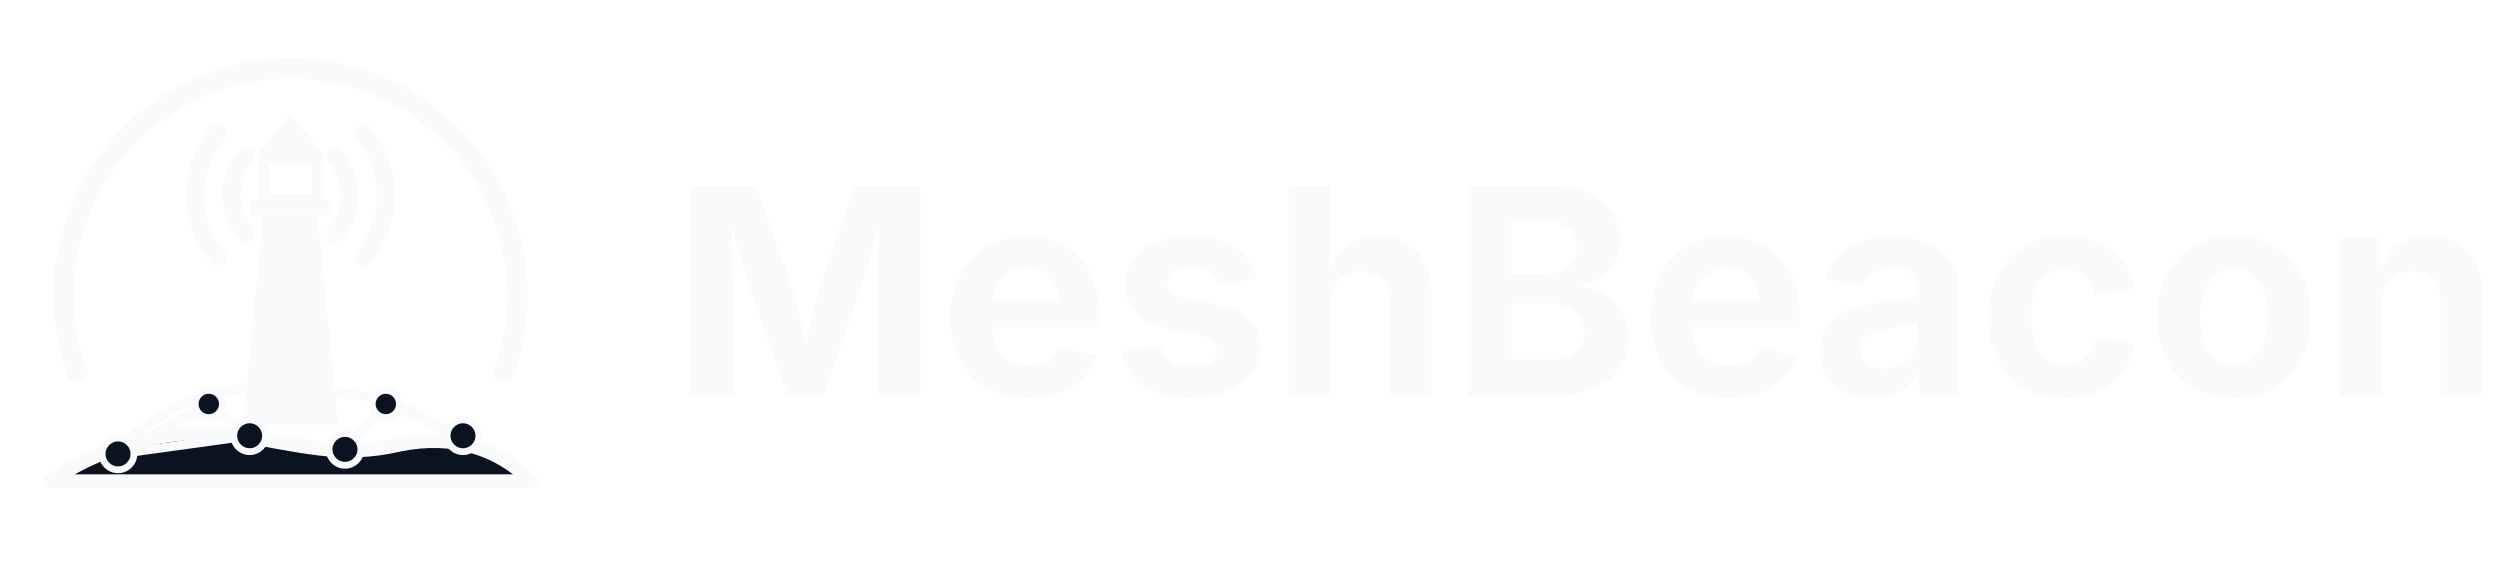
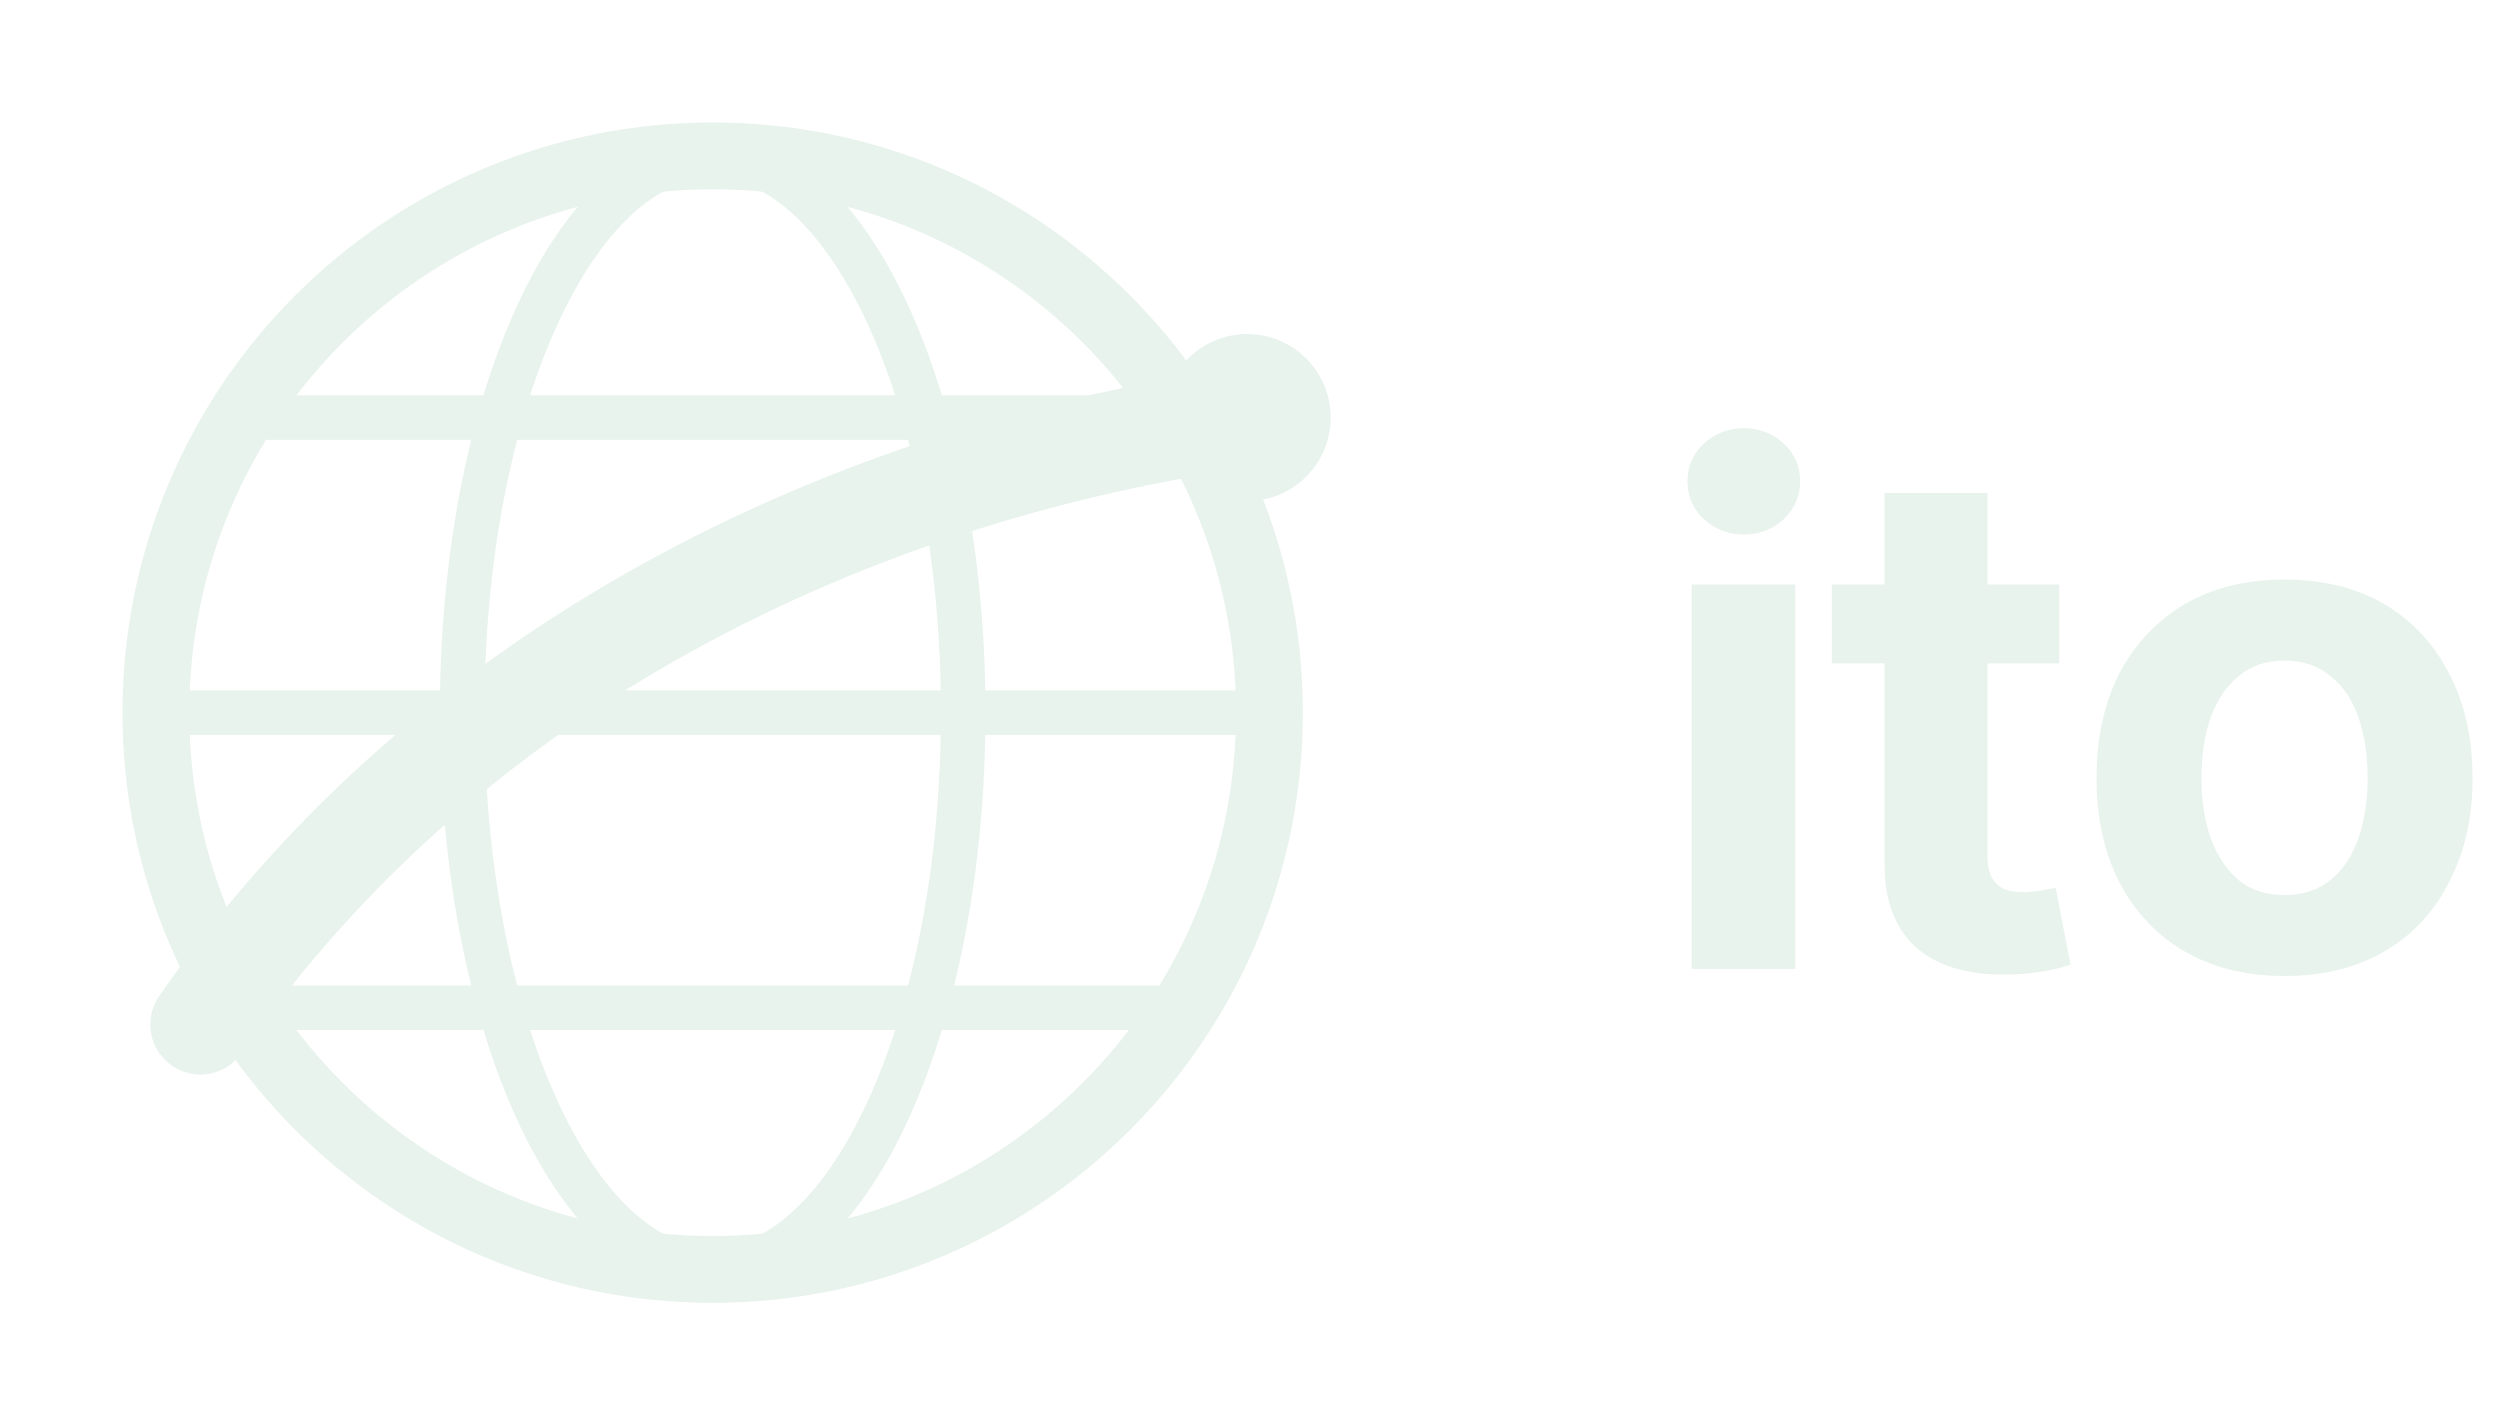
- <svg xmlns="http://www.w3.org/2000/svg" viewBox="0 0 1101.55 256" width="1101.55" height="256" role="img">
-   <style>.ring{fill:none;stroke:#F8FAFC;stroke-width:9;stroke-linecap:round}.wave{fill:none;stroke:#F8FAFC;stroke-width:8;stroke-linecap:round}.tower{fill:#F8FAFC}.lamp{fill:none;stroke:#F8FAFC;stroke-width:5}.hillback{fill:none;stroke:#F8FAFC;stroke-width:4;stroke-linejoin:round}.hill{fill:#0B1220;stroke:#F8FAFC;stroke-width:6;stroke-linejoin:round}.link{fill:none;stroke:#F8FAFC;stroke-width:4;stroke-linecap:round;stroke-linejoin:round}.node{fill:#0B1220;stroke:#F8FAFC;stroke-width:3}.mesh{fill:#F8FAFC}.beacon{fill:#F8FAFC}</style>
+ <svg xmlns="http://www.w3.org/2000/svg" viewBox="0 0 449.017 256" width="449.017" height="256" role="img">
+   <style>.globe{fill:none;stroke:#E8F3ED;stroke-width:12}.grid{fill:none;stroke:#E8F3ED;stroke-width:8;stroke-linecap:round}.thread{fill:none;stroke:#E8F3ED;stroke-width:18;stroke-linecap:round}.node{fill:#E8F3ED}.word{fill:#E8F3ED}</style>
  <g>
-     <path class="ring" d="M34 164.2A100 100 0 1 1 222 164.2" />
-     <path class="wave" d="M147.9 69.3A26 26 0 0 1 147.9 102.7M108.1 102.7A26 26 0 0 1 108.1 69.3" />
-     <path class="wave" d="M160.2 59A42 42 0 0 1 160.2 113M95.8 113A42 42 0 0 1 95.8 59" />
-     <path class="hillback" d="M44 206C70 178 96 168 124 172c28 4 52-6 88 34z" />
-     <path class="tower" d="M128 50l16 20h-32z" />
-     <rect class="lamp" x="116" y="70" width="24" height="18" rx="2" />
-     <rect class="tower" x="110" y="88" width="36" height="7" rx="2" />
-     <path class="tower" d="M116 95h24l9 92h-42z" />
-     <path class="hill" d="M22 212c28-18 56-24 84-20 26 4 44 10 70 4 24-5 44 2 58 16z" />
-     <path class="link" d="M52 200L92 178l18 14 42 6 18-20 34 14M52 200l58-8M152 198l52-6" />
-     <circle class="node" cx="52" cy="200" r="7" />
-     <circle class="node" cx="92" cy="178" r="6" />
-     <circle class="node" cx="110" cy="192" r="7" />
-     <circle class="node" cx="152" cy="198" r="7" />
-     <circle class="node" cx="170" cy="178" r="6" />
-     <circle class="node" cx="204" cy="192" r="7" />
+     <circle class="globe" cx="128" cy="128" r="100" />
+     <path class="grid" d="M128 28a45 100 0 0 1 0 200a45 100 0 0 1 0-200z" />
+     <path class="grid" d="M28 128h200M44 75h168M44 181h168" />
+     <path class="thread" d="M36 184c50-72 129-101 188-109" />
+     <circle class="node" cx="224" cy="75" r="15" />
  </g>
  <g transform="translate(296 51.49) scale(1.2646)">
-     <path class="mesh" d="M6.6 96.9V24.1H29.4L41.3 57.5Q42 59.9 42.9 63.6Q43.9 67.3 44.9 71.6Q45.8 75.9 46.7 79.9Q47.6 84 48.1 87H45.2Q45.8 84 46.6 80Q47.5 76 48.4 71.7Q49.4 67.4 50.4 63.6Q51.3 59.9 52.1 57.5L63.7 24.1H86.6V96.9H71.6V62.6Q71.6 60.2 71.7 56.6Q71.8 53.1 71.9 49Q72 44.8 72.1 40.6Q72.2 36.5 72.3 32.8H73.2Q72.3 36.8 71.1 41.1Q70 45.5 68.9 49.5Q67.7 53.6 66.7 57Q65.7 60.4 64.9 62.6L52.9 96.9H40.3L28.1 62.6Q27.3 60.4 26.3 57Q25.3 53.7 24.1 49.6Q23 45.6 21.8 41.2Q20.7 36.9 19.6 32.8H20.8Q20.8 36.3 20.9 40.4Q21 44.6 21.1 48.8Q21.2 52.9 21.3 56.5Q21.4 60.1 21.4 62.6V96.9ZM124.1 97.9Q115.7 97.9 109.7 94.5Q103.6 91.1 100.4 84.8Q97.1 78.5 97.1 69.9Q97.1 61.4 100.3 55.1Q103.6 48.7 109.5 45.2Q115.4 41.6 123.3 41.6Q128.7 41.6 133.3 43.3Q138 45 141.5 48.5Q145 51.9 147 57.1Q149 62.3 149 69.3V73.4H103.1V64.2H141.8L135 66.7Q135 62.4 133.7 59.3Q132.4 56.1 129.8 54.4Q127.2 52.6 123.5 52.6Q119.7 52.6 117 54.4Q114.4 56.2 113 59.2Q111.6 62.2 111.6 66V72.5Q111.6 77.2 113.2 80.5Q114.8 83.7 117.7 85.3Q120.5 86.9 124.3 86.9Q126.9 86.9 129 86.2Q131.1 85.4 132.6 84Q134.1 82.6 134.9 80.5L148.1 83Q146.8 87.5 143.6 90.8Q140.3 94.2 135.4 96.1Q130.5 97.9 124.1 97.9ZM180.7 97.9Q174.1 97.9 169 96.1Q163.9 94.2 160.7 90.6Q157.5 87 156.5 81.9L170.2 79.6Q171.2 83.4 173.9 85.3Q176.6 87.2 181.1 87.2Q185.3 87.2 187.7 85.6Q190.1 84 190.1 81.6Q190.1 79.4 188.4 78.1Q186.7 76.7 183.1 76L173.7 74Q165.8 72.4 161.9 68.5Q158 64.6 158 58.5Q158 53.3 160.8 49.5Q163.7 45.7 168.8 43.7Q174 41.6 180.9 41.6Q187.4 41.6 192.1 43.4Q196.8 45.2 199.8 48.4Q202.7 51.7 203.7 56.2L190.7 58.4Q189.8 55.7 187.5 53.9Q185.1 52.1 181.1 52.1Q177.5 52.1 175 53.6Q172.6 55.1 172.6 57.7Q172.6 59.7 174.2 61.1Q175.8 62.5 179.6 63.3L189.5 65.3Q197.4 66.9 201.2 70.5Q205.1 74.2 205.1 80Q205.1 85.4 202 89.4Q198.8 93.5 193.3 95.7Q187.8 97.9 180.7 97.9ZM229.6 65.3V96.9H215V24.1H229.3V55.9H228.2Q230.3 49.1 234.7 45.3Q239.1 41.6 246 41.6Q251.7 41.6 255.9 44.1Q260.1 46.5 262.5 51.1Q264.8 55.8 264.8 62.2V96.9H250.1V64.7Q250.1 59.6 247.5 56.7Q244.9 53.9 240.2 53.9Q237.2 53.9 234.7 55.2Q232.3 56.5 231 59.1Q229.6 61.6 229.6 65.3Z" />
-     <path class="beacon" transform="translate(271.0 0)" d="M6.6 96.9V24.1H35.4Q43.5 24.1 48.8 26.5Q54.2 29 56.8 33.2Q59.5 37.4 59.5 42.8Q59.5 47.1 57.8 50.3Q56.1 53.5 53.1 55.5Q50.1 57.6 46.4 58.4V59.2Q50.5 59.3 54.1 61.5Q57.8 63.7 60 67.6Q62.3 71.4 62.3 76.8Q62.3 82.6 59.5 87.1Q56.6 91.7 51.1 94.3Q45.6 96.9 37.3 96.9ZM21.5 84.6H34.4Q40.9 84.6 43.9 82.1Q47 79.5 47 75.4Q47 72.3 45.5 69.9Q44 67.6 41.3 66.2Q38.5 64.9 34.8 64.9H21.5ZM21.5 54.7H33.3Q36.4 54.7 39 53.5Q41.5 52.4 42.9 50.3Q44.4 48.1 44.4 45.2Q44.4 41.3 41.6 38.8Q38.8 36.3 33.5 36.3H21.5ZM97.1 97.9Q88.7 97.9 82.7 94.5Q76.6 91.1 73.4 84.8Q70.1 78.5 70.1 69.9Q70.1 61.4 73.3 55.1Q76.6 48.7 82.5 45.2Q88.4 41.6 96.3 41.6Q101.7 41.6 106.3 43.3Q111 45 114.5 48.5Q118 51.9 120 57.1Q122 62.3 122 69.3V73.4H76.1V64.2H114.8L108 66.7Q108 62.4 106.7 59.3Q105.4 56.1 102.8 54.4Q100.2 52.6 96.5 52.6Q92.7 52.6 90 54.4Q87.4 56.2 86 59.2Q84.6 62.2 84.6 66V72.5Q84.6 77.2 86.2 80.5Q87.8 83.7 90.6 85.3Q93.5 86.9 97.3 86.9Q99.9 86.9 102 86.2Q104.1 85.4 105.6 84Q107.1 82.6 107.9 80.5L121.1 83Q119.8 87.5 116.6 90.8Q113.3 94.2 108.4 96.1Q103.5 97.9 97.1 97.9ZM147.2 97.9Q142 97.9 137.9 96.1Q133.8 94.3 131.4 90.6Q129.1 87 129.1 81.6Q129.1 77.1 130.7 74Q132.4 70.9 135.3 69Q138.2 67.2 141.9 66.2Q145.6 65.2 149.7 64.8Q154.4 64.4 157.3 63.9Q160.2 63.5 161.5 62.6Q162.9 61.7 162.9 60V59.7Q162.9 57.4 161.9 55.8Q160.9 54.2 159 53.3Q157.1 52.4 154.3 52.4Q151.5 52.4 149.4 53.3Q147.3 54.2 146 55.6Q144.7 57 144 58.7L130.6 56.5Q132 51.8 135.3 48.4Q138.6 45.1 143.4 43.4Q148.3 41.6 154.4 41.6Q158.8 41.6 162.9 42.7Q167.1 43.7 170.4 45.9Q173.7 48.1 175.6 51.6Q177.5 55.2 177.5 60.1V96.9H163.7V89.3H163.2Q161.9 91.8 159.7 93.8Q157.5 95.7 154.4 96.8Q151.3 97.9 147.2 97.9ZM151.4 87.6Q154.8 87.6 157.4 86.3Q160.1 84.9 161.5 82.6Q163 80.2 163 77.3V71.4Q162.4 71.9 161 72.3Q159.7 72.7 158.1 73Q156.5 73.3 154.9 73.5Q153.4 73.8 152.1 73.9Q149.5 74.3 147.4 75.2Q145.4 76.1 144.2 77.5Q143.1 79 143.1 81.2Q143.1 83.3 144.2 84.7Q145.3 86.2 147.1 86.9Q149 87.6 151.4 87.6ZM214.5 97.9Q206.2 97.9 200.2 94.4Q194.2 90.9 191 84.5Q187.7 78.2 187.7 69.8Q187.7 61.3 191 55Q194.2 48.7 200.2 45.1Q206.2 41.6 214.5 41.6Q219.3 41.6 223.4 42.9Q227.5 44.1 230.7 46.5Q233.8 48.8 235.9 52.2Q237.9 55.6 238.7 59.8L225.1 62.3Q224.7 60.2 223.7 58.5Q222.8 56.8 221.5 55.6Q220.2 54.4 218.4 53.8Q216.7 53.1 214.6 53.1Q210.7 53.1 208 55.2Q205.4 57.3 204 61.1Q202.7 64.8 202.7 69.8Q202.7 74.6 204 78.4Q205.4 82.1 208 84.3Q210.7 86.4 214.6 86.4Q216.7 86.4 218.5 85.8Q220.2 85.1 221.6 83.9Q222.9 82.6 223.9 80.9Q224.8 79.1 225.2 76.9L238.8 79.4Q238 83.7 236 87.1Q233.9 90.5 230.8 93Q227.6 95.4 223.5 96.7Q219.3 97.9 214.5 97.9ZM273.3 97.9Q265.1 97.9 259.1 94.4Q253.1 90.9 249.8 84.5Q246.6 78.2 246.6 69.8Q246.6 61.3 249.8 55Q253.1 48.7 259.1 45.1Q265.1 41.6 273.3 41.6Q281.5 41.6 287.5 45.1Q293.5 48.7 296.8 55Q300 61.3 300 69.8Q300 78.2 296.8 84.5Q293.5 90.9 287.5 94.4Q281.5 97.9 273.3 97.9ZM273.3 86.4Q277.2 86.4 279.8 84.3Q282.5 82.1 283.8 78.3Q285.1 74.5 285.1 69.8Q285.1 64.9 283.8 61.2Q282.5 57.4 279.8 55.3Q277.2 53.1 273.3 53.1Q269.4 53.1 266.8 55.3Q264.2 57.4 262.8 61.2Q261.5 64.9 261.5 69.8Q261.5 74.5 262.8 78.3Q264.2 82.1 266.8 84.3Q269.4 86.4 273.3 86.4ZM324.9 65.3V96.9H310.2V42.3H324L324.3 55.9H323.4Q325.5 49.1 329.9 45.3Q334.3 41.6 341.2 41.6Q346.9 41.6 351.1 44.1Q355.3 46.5 357.6 51.1Q360 55.8 360 62.2V96.9H345.3V64.7Q345.3 59.6 342.7 56.7Q340.1 53.9 335.4 53.9Q332.4 53.9 330 55.2Q327.5 56.5 326.2 59.1Q324.9 61.6 324.9 65.3Z" />
+     <path class="word" d="M6.2 96.9V42.3H20.9V96.9ZM13.6 35.2Q10.3 35.2 7.9 33Q5.6 30.8 5.6 27.6Q5.6 24.5 7.9 22.3Q10.3 20.1 13.6 20.1Q16.9 20.1 19.3 22.3Q21.6 24.5 21.6 27.6Q21.6 30.8 19.3 33Q16.9 35.2 13.6 35.2ZM58.4 42.3V53.5H26.1V42.3ZM33.6 29.3H48.2V80.9Q48.2 83.5 49.4 84.7Q50.5 86 53.2 86Q54.1 86 55.6 85.8Q57.1 85.5 57.9 85.4L60 96.3Q57.5 97.1 55.1 97.4Q52.7 97.7 50.5 97.7Q42.3 97.7 37.9 93.7Q33.6 89.6 33.6 82.2ZM90.4 97.9Q82.2 97.9 76.2 94.4Q70.2 90.9 66.9 84.5Q63.7 78.2 63.7 69.8Q63.7 61.3 66.9 55Q70.2 48.7 76.2 45.1Q82.2 41.6 90.4 41.6Q98.6 41.6 104.6 45.1Q110.6 48.7 113.8 55Q117.1 61.3 117.1 69.8Q117.1 78.2 113.8 84.5Q110.6 90.9 104.6 94.4Q98.6 97.9 90.4 97.9ZM90.4 86.4Q94.3 86.4 96.9 84.3Q99.6 82.1 100.9 78.3Q102.2 74.5 102.2 69.8Q102.2 64.9 100.9 61.2Q99.6 57.4 96.9 55.3Q94.3 53.1 90.4 53.1Q86.5 53.1 83.9 55.3Q81.3 57.4 79.9 61.2Q78.6 64.9 78.6 69.8Q78.6 74.5 79.9 78.3Q81.3 82.1 83.9 84.3Q86.5 86.4 90.4 86.4Z" />
  </g>
</svg>
